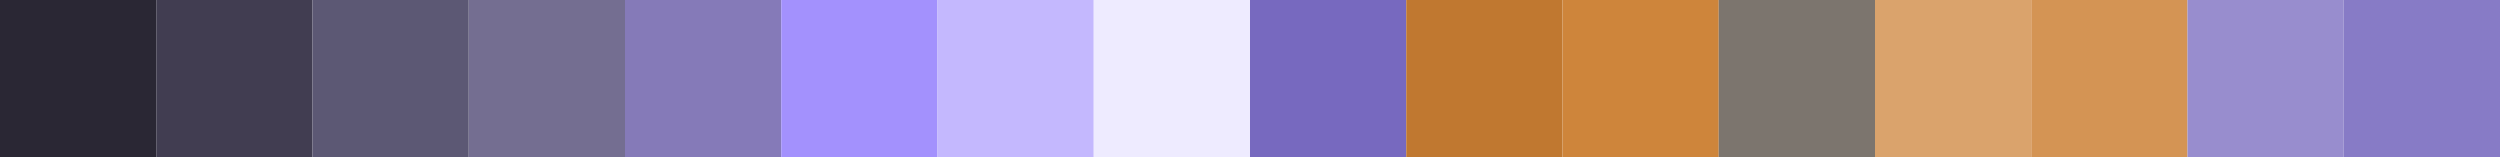
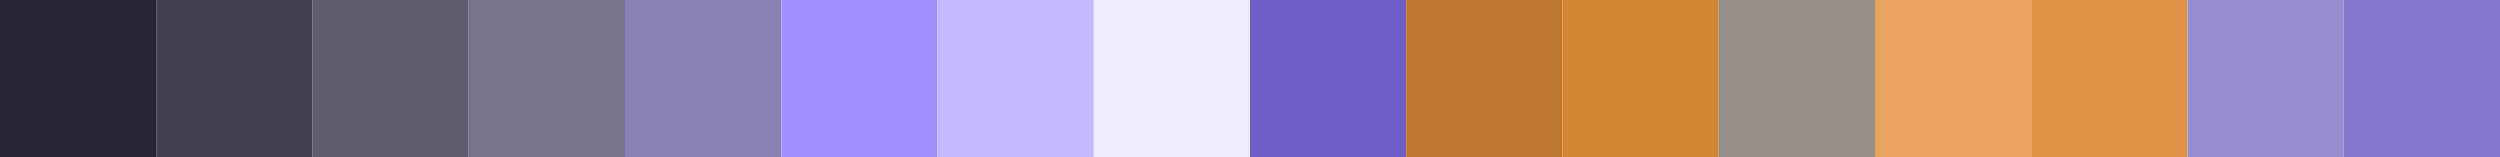
<svg xmlns="http://www.w3.org/2000/svg" width="800" height="50">
  <g>
    <line id="base00" x1="025" y1="0" x2="025" y2="720" stroke-width="50" stroke="#2a2734" />
-     <line id="base01" x1="075" y1="0" x2="075" y2="720" stroke-width="50" stroke="#413d51" />
-     <line id="base02" x1="125" y1="0" x2="125" y2="720" stroke-width="50" stroke="#5c5874" />
-     <line id="base03" x1="175" y1="0" x2="175" y2="720" stroke-width="50" stroke="#746e91" />
-     <line id="base04" x1="225" y1="0" x2="225" y2="720" stroke-width="50" stroke="#857ab8" />
+     <line id="base01" x1="075" y1="0" x2="075" y2="720" stroke-width="50" stroke="#423f50" />
+     <line id="base02" x1="125" y1="0" x2="125" y2="720" stroke-width="50" stroke="#5f5b71" />
+     <line id="base03" x1="175" y1="0" x2="175" y2="720" stroke-width="50" stroke="#77738c" />
+     <line id="base04" x1="225" y1="0" x2="225" y2="720" stroke-width="50" stroke="#8982b0" />
    <line id="base05" x1="275" y1="0" x2="275" y2="720" stroke-width="50" stroke="#a391fd" />
    <line id="base06" x1="325" y1="0" x2="325" y2="720" stroke-width="50" stroke="#c4b8fe" />
    <line id="base07" x1="375" y1="0" x2="375" y2="720" stroke-width="50" stroke="#eeebff" />
-     <line id="base08" x1="425" y1="0" x2="425" y2="720" stroke-width="50" stroke="#7769bf" />
+     <line id="base08" x1="425" y1="0" x2="425" y2="720" stroke-width="50" stroke="#705ec9" />
    <line id="base09" x1="475" y1="0" x2="475" y2="720" stroke-width="50" stroke="#c07830" />
-     <line id="base0A" x1="525" y1="0" x2="525" y2="720" stroke-width="50" stroke="#ce853b" />
-     <line id="base0B" x1="575" y1="0" x2="575" y2="720" stroke-width="50" stroke="#7c756e" />
-     <line id="base0C" x1="625" y1="0" x2="625" y2="720" stroke-width="50" stroke="#daa36c" />
-     <line id="base0D" x1="675" y1="0" x2="675" y2="720" stroke-width="50" stroke="#d49454" />
+     <line id="base0A" x1="525" y1="0" x2="525" y2="720" stroke-width="50" stroke="#d48535" />
+     <line id="base0B" x1="575" y1="0" x2="575" y2="720" stroke-width="50" stroke="#968f88" />
+     <line id="base0C" x1="625" y1="0" x2="625" y2="720" stroke-width="50" stroke="#e8a35e" />
+     <line id="base0D" x1="675" y1="0" x2="675" y2="720" stroke-width="50" stroke="#de9145" />
    <line id="base0E" x1="725" y1="0" x2="725" y2="720" stroke-width="50" stroke="#988dce" />
-     <line id="base0F" x1="775" y1="0" x2="775" y2="720" stroke-width="50" stroke="#877bc6" />
+     <line id="base0F" x1="775" y1="0" x2="775" y2="720" stroke-width="50" stroke="#8476cb" />
  </g>
</svg>
